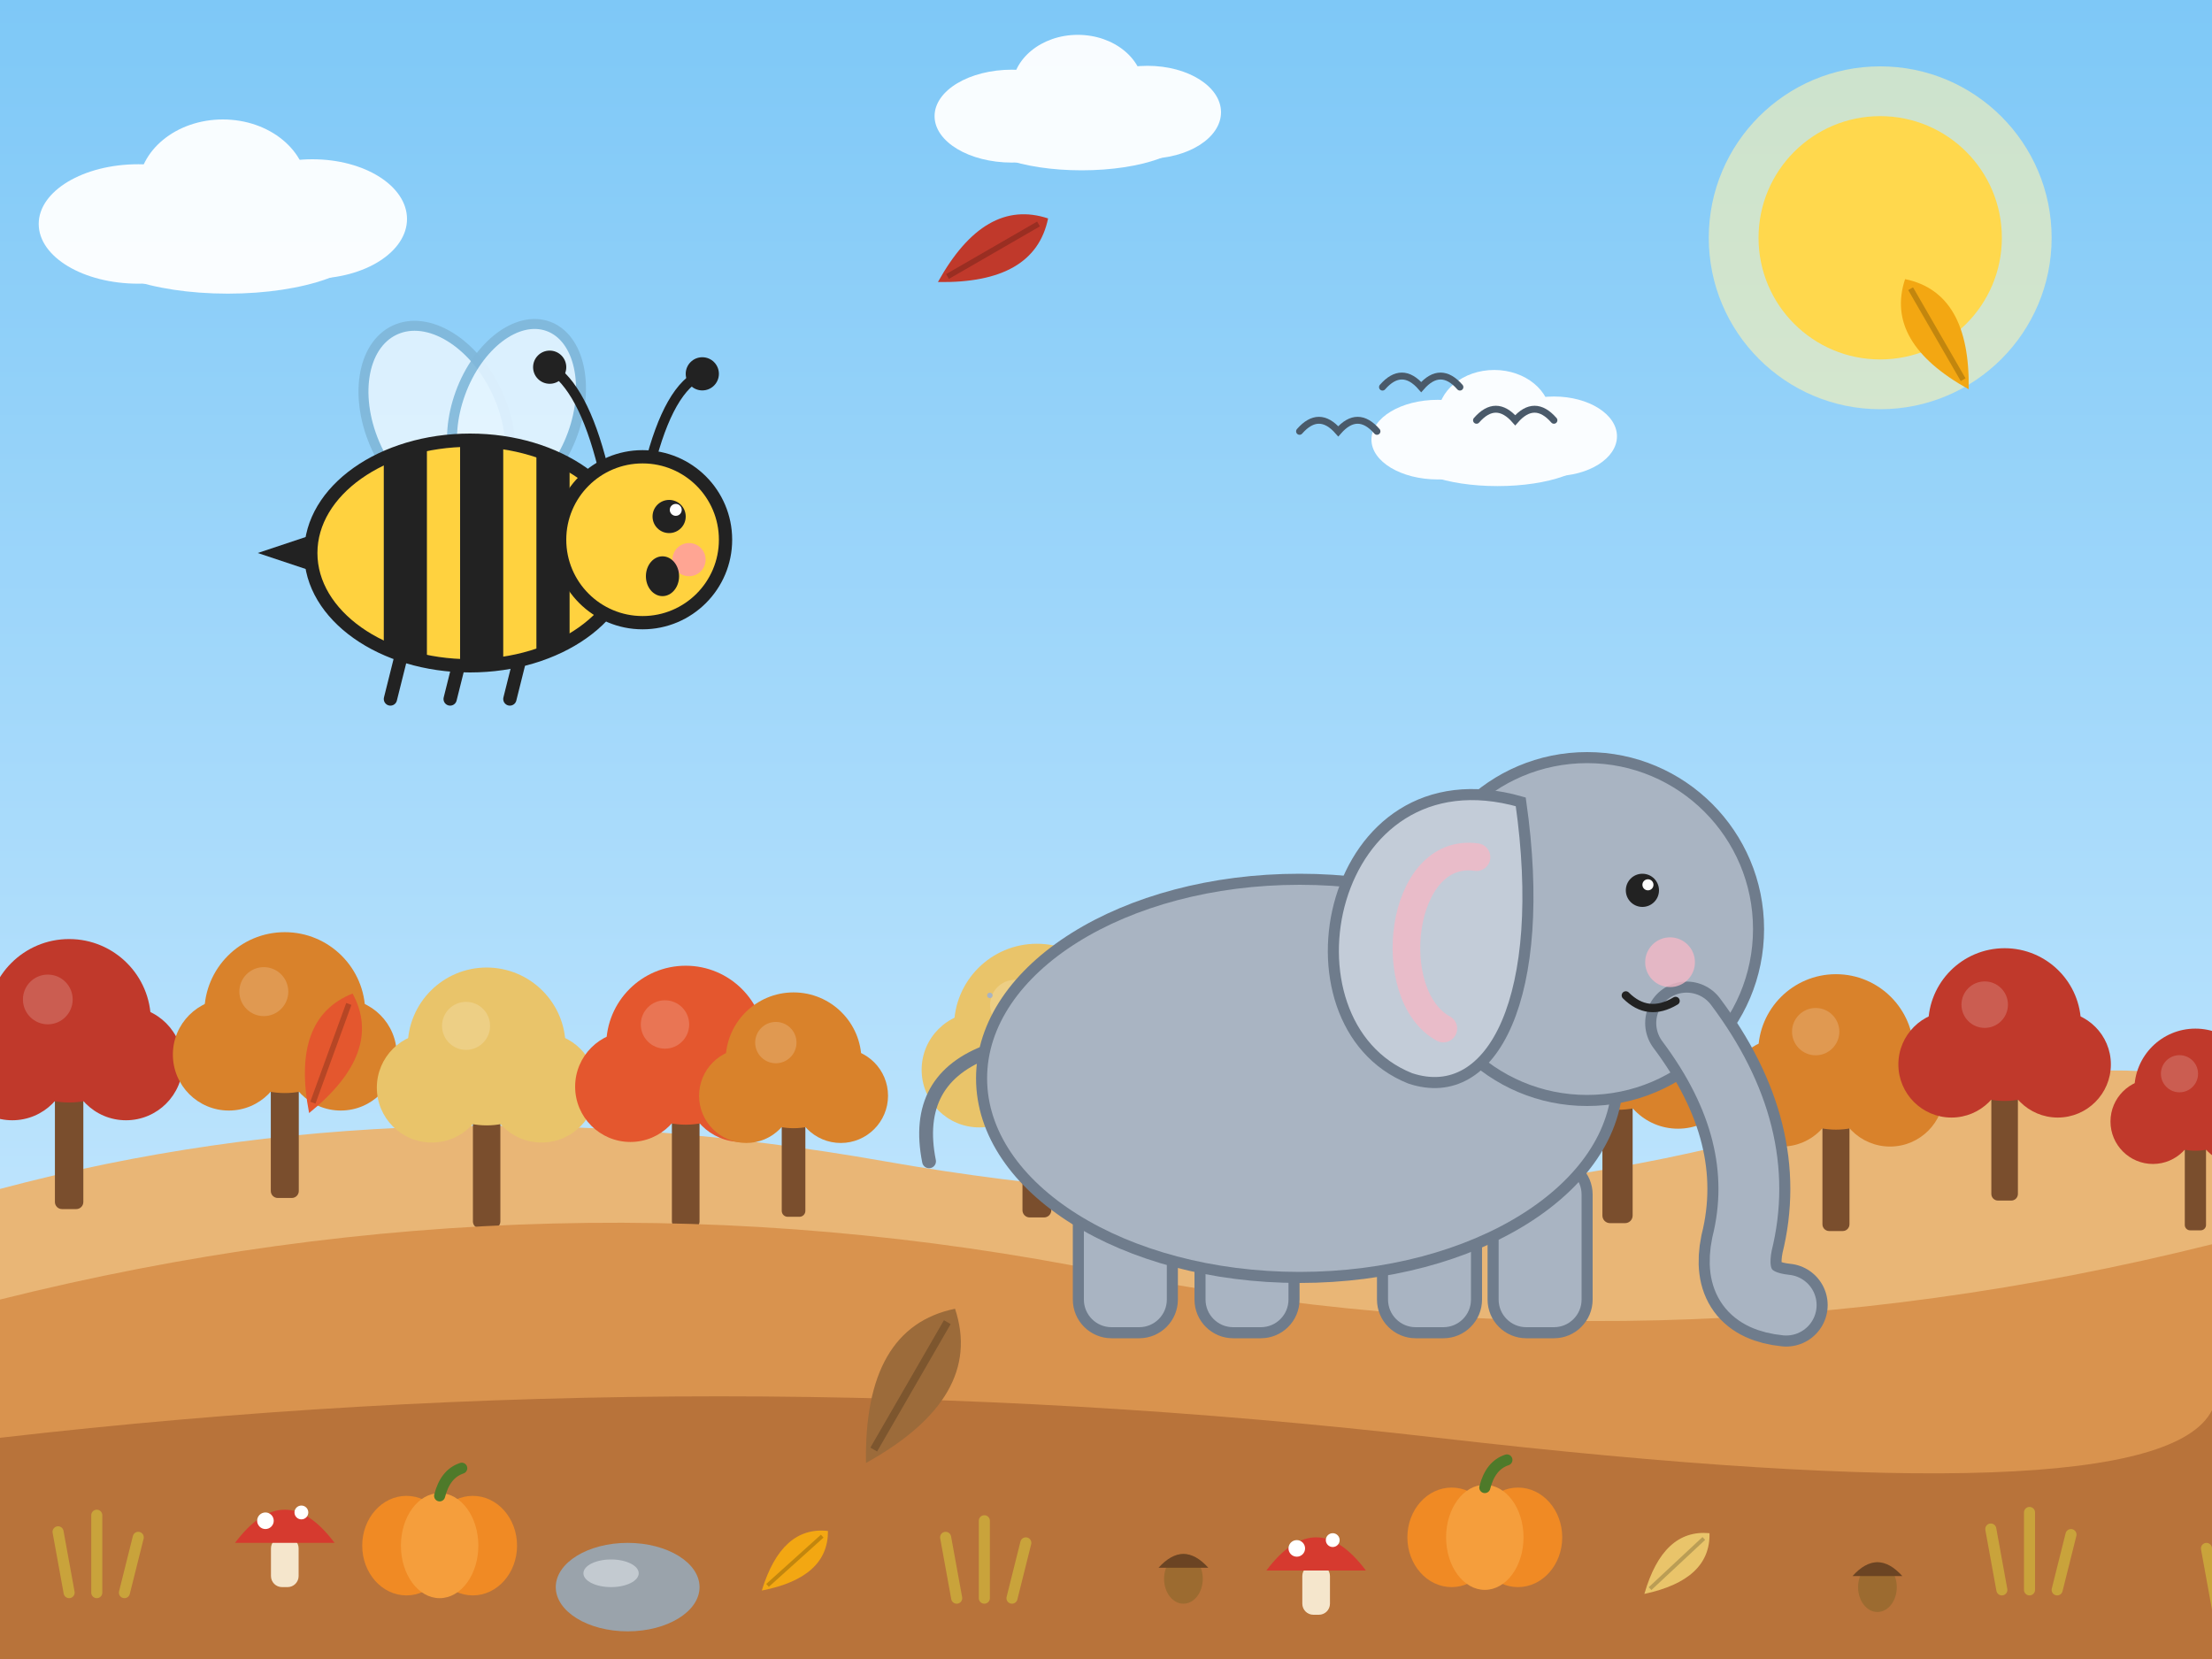
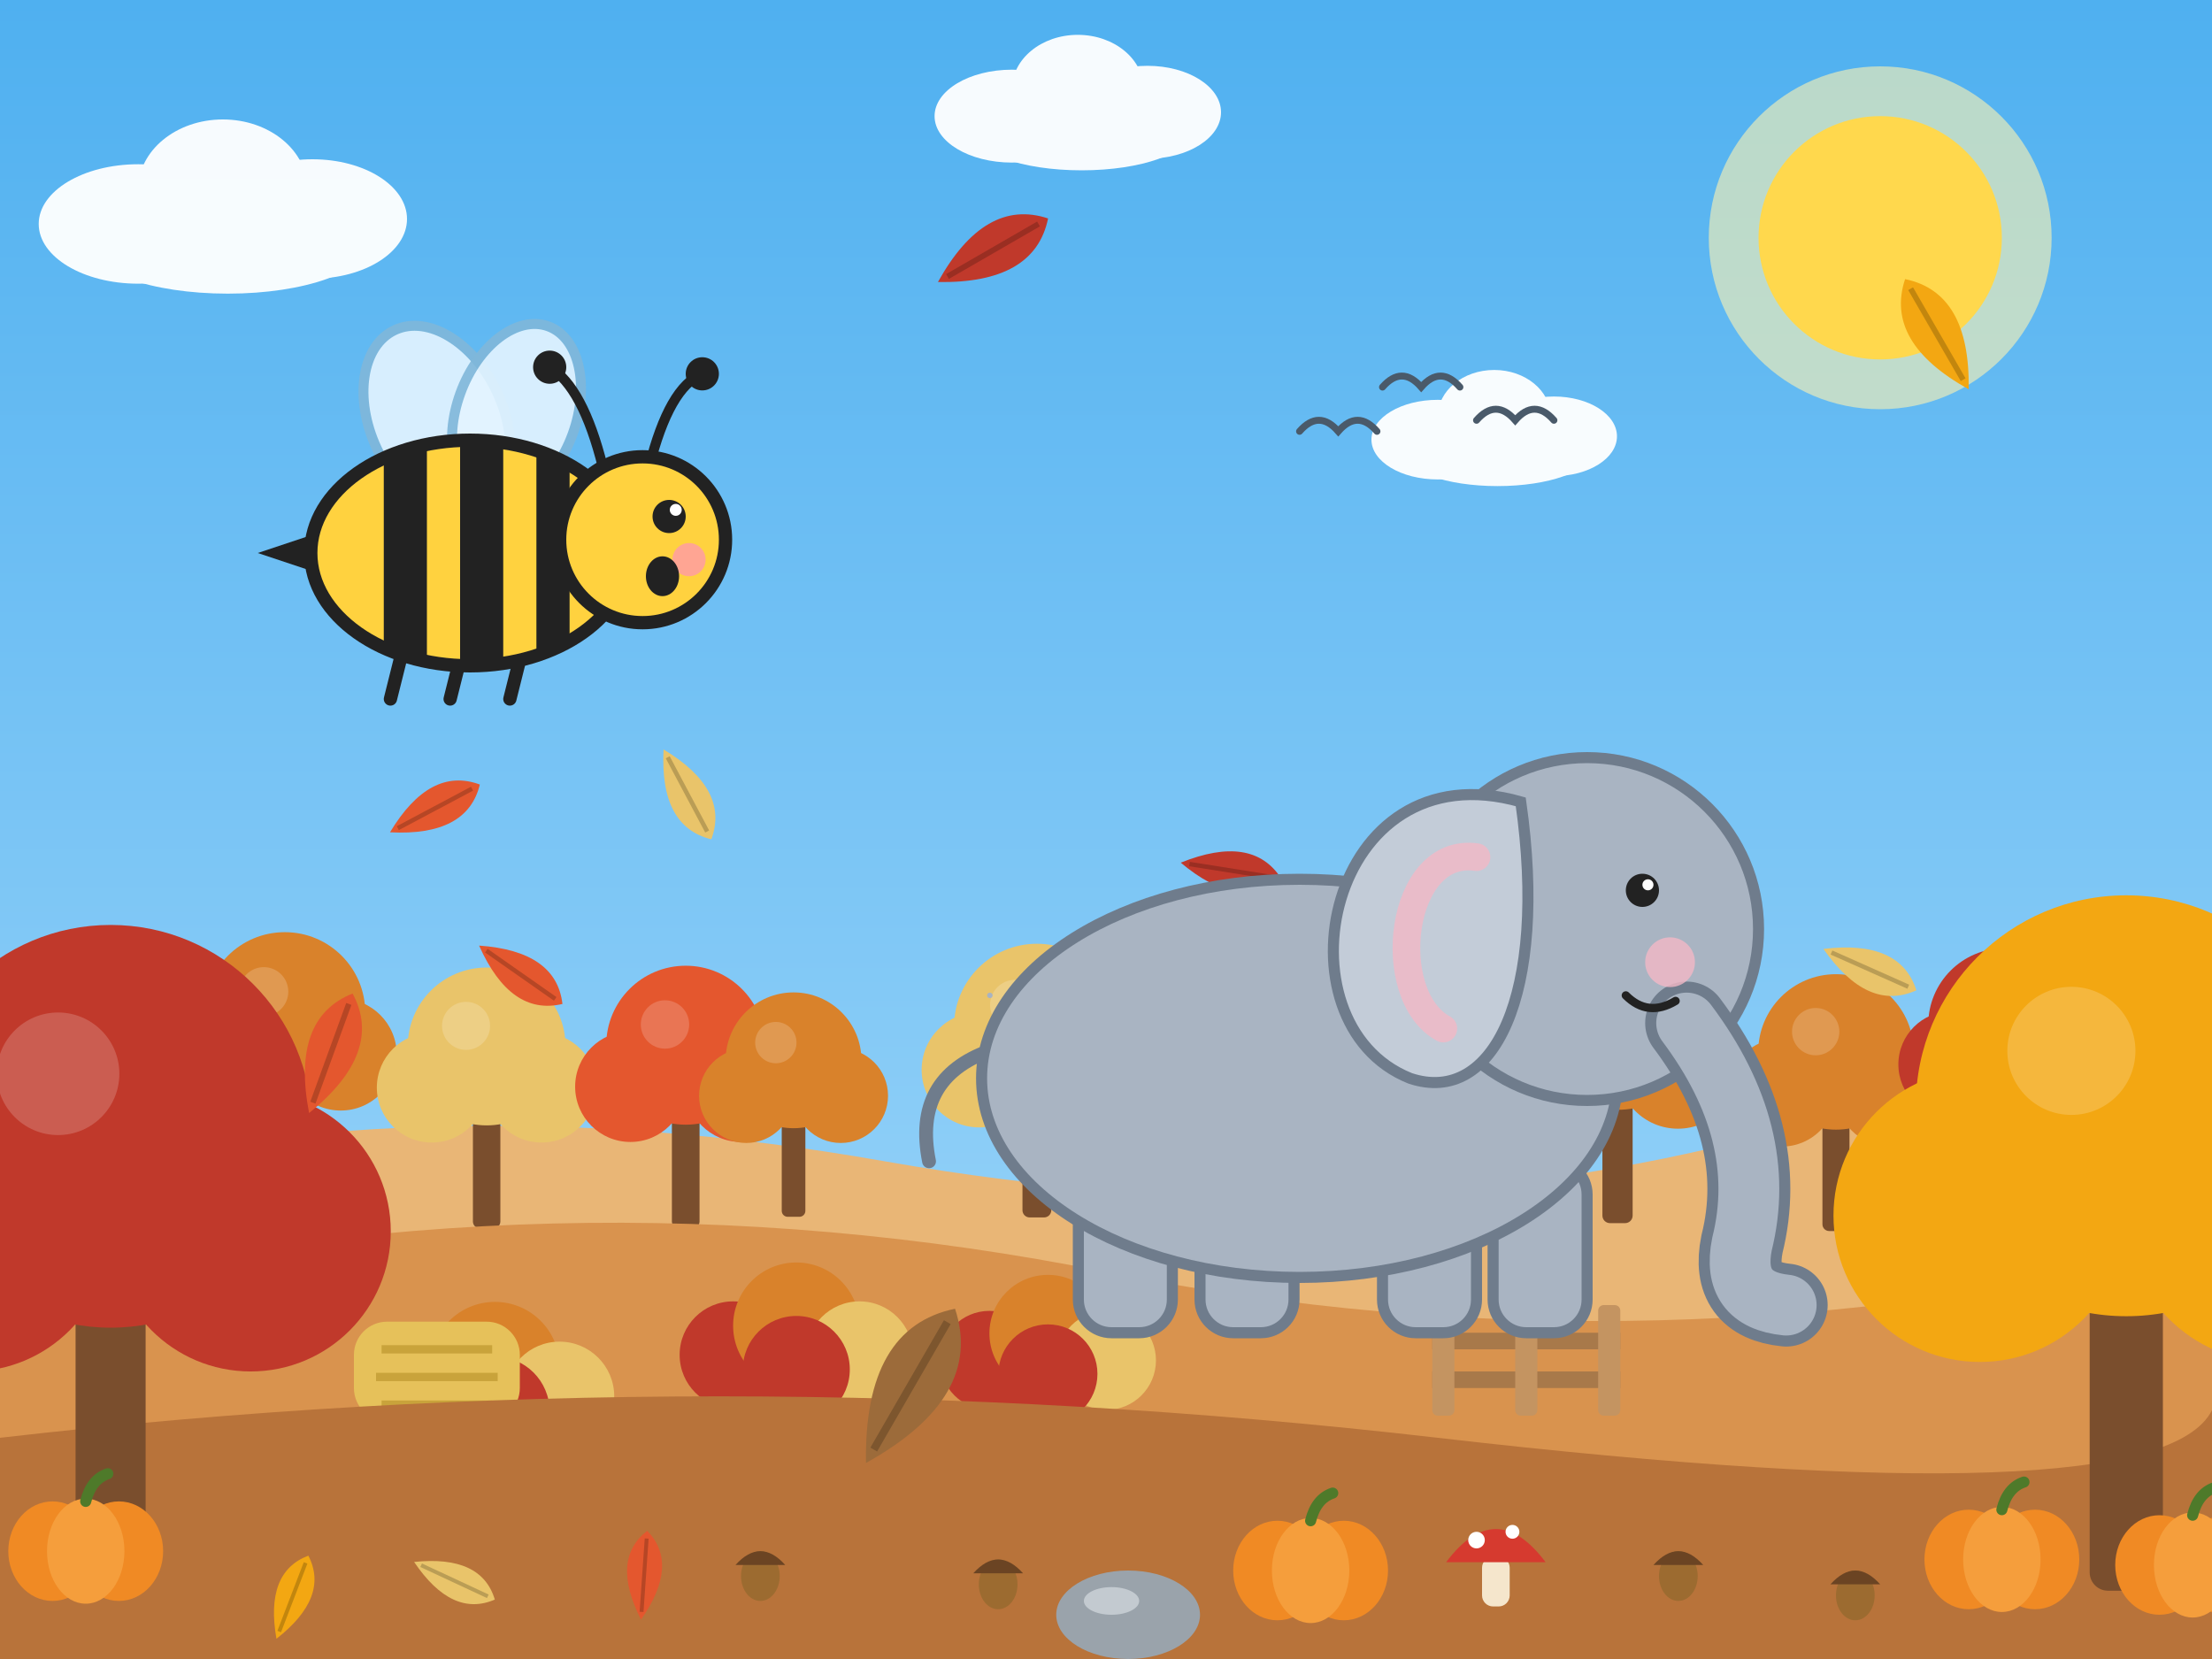
<svg xmlns="http://www.w3.org/2000/svg" viewBox="0 0 800 600">
  <defs>
    <linearGradient id="sky" x1="0" y1="0" x2="0" y2="1">
-       <stop offset="0" stop-color="#7EC8F7" />
-       <stop offset="1" stop-color="#D4EEFF" />
+       <stop offset="0" stop-color="#4FB0F0" />
+       <stop offset="1" stop-color="#A6DAFA" />
    </linearGradient>
  </defs>
  <rect width="800" height="600" fill="url(#sky)" />
  <circle cx="680" cy="86" r="62" fill="#FFF3B0" opacity=".6" />
  <circle cx="680" cy="86" r="44" fill="#FFD84D" />
  <g transform="translate(50 81) scale(0.9)" fill="#fff" opacity=".95">
    <ellipse cx="0" cy="0" rx="40" ry="24" />
    <ellipse cx="34" cy="-14" rx="34" ry="28" />
    <ellipse cx="70" cy="-2" rx="38" ry="24" />
    <ellipse cx="36" cy="8" rx="56" ry="20" />
  </g>
  <g transform="translate(366 42) scale(0.7)" fill="#fff" opacity=".95">
    <ellipse cx="0" cy="0" rx="40" ry="24" />
    <ellipse cx="34" cy="-14" rx="34" ry="28" />
    <ellipse cx="70" cy="-2" rx="38" ry="24" />
    <ellipse cx="36" cy="8" rx="56" ry="20" />
  </g>
  <g transform="translate(520 159) scale(0.6)" fill="#fff" opacity=".95">
    <ellipse cx="0" cy="0" rx="40" ry="24" />
    <ellipse cx="34" cy="-14" rx="34" ry="28" />
    <ellipse cx="70" cy="-2" rx="38" ry="24" />
    <ellipse cx="36" cy="8" rx="56" ry="20" />
  </g>
  <path d="M500 140 q7 -8 14 0 q7 -8 14 0" fill="none" stroke="#4A5A6A" stroke-width="2.5" stroke-linecap="round" />
  <path d="M534 152 q7 -8 14 0 q7 -8 14 0" fill="none" stroke="#4A5A6A" stroke-width="2.5" stroke-linecap="round" />
  <path d="M470 156 q7 -8 14 0 q7 -8 14 0" fill="none" stroke="#4A5A6A" stroke-width="2.5" stroke-linecap="round" />
  <path d="M0 430 Q150 390 320 420 T640 410 T800 400 V600 H0Z" fill="#E9B676" />
  <g transform="translate(25 436) scale(0.642535)">
    <rect x="-8" y="-72" width="16" height="74" rx="4" fill="#7A4E2D" />
    <circle cx="0" cy="-104" r="46" fill="#C0392B" />
    <circle cx="-32" cy="-80" r="32" fill="#C0392B" />
    <circle cx="32" cy="-80" r="32" fill="#C0392B" />
    <circle cx="-12" cy="-116" r="14" fill="#fff" opacity=".18" />
  </g>
  <g transform="translate(103 432) scale(0.6324562)">
    <rect x="-8" y="-72" width="16" height="74" rx="4" fill="#7A4E2D" />
    <circle cx="0" cy="-104" r="46" fill="#D9822B" />
    <circle cx="-32" cy="-80" r="32" fill="#D9822B" />
    <circle cx="32" cy="-80" r="32" fill="#D9822B" />
    <circle cx="-12" cy="-116" r="14" fill="#fff" opacity=".18" />
  </g>
  <g transform="translate(176 443) scale(0.6205129)">
    <rect x="-8" y="-72" width="16" height="74" rx="4" fill="#7A4E2D" />
    <circle cx="0" cy="-104" r="46" fill="#E9C46A" />
    <circle cx="-32" cy="-80" r="32" fill="#E9C46A" />
    <circle cx="32" cy="-80" r="32" fill="#E9C46A" />
    <circle cx="-12" cy="-116" r="14" fill="#fff" opacity=".18" />
  </g>
  <g transform="translate(248 443) scale(0.6248809)">
    <rect x="-8" y="-72" width="16" height="74" rx="4" fill="#7A4E2D" />
    <circle cx="0" cy="-104" r="46" fill="#E4572E" />
    <circle cx="-32" cy="-80" r="32" fill="#E4572E" />
    <circle cx="32" cy="-80" r="32" fill="#E4572E" />
    <circle cx="-12" cy="-116" r="14" fill="#fff" opacity=".18" />
  </g>
  <g transform="translate(287 439) scale(0.5338955)">
    <rect x="-8" y="-72" width="16" height="74" rx="4" fill="#7A4E2D" />
    <circle cx="0" cy="-104" r="46" fill="#D9822B" />
    <circle cx="-32" cy="-80" r="32" fill="#D9822B" />
    <circle cx="32" cy="-80" r="32" fill="#D9822B" />
    <circle cx="-12" cy="-116" r="14" fill="#fff" opacity=".18" />
  </g>
  <g transform="translate(375 439) scale(0.6511954)">
    <rect x="-8" y="-72" width="16" height="74" rx="4" fill="#7A4E2D" />
    <circle cx="0" cy="-104" r="46" fill="#E9C46A" />
    <circle cx="-32" cy="-80" r="32" fill="#E9C46A" />
    <circle cx="32" cy="-80" r="32" fill="#E9C46A" />
    <circle cx="-12" cy="-116" r="14" fill="#fff" opacity=".18" />
  </g>
  <g transform="translate(428 432) scale(0.6251868)">
    <rect x="-8" y="-72" width="16" height="74" rx="4" fill="#7A4E2D" />
    <circle cx="0" cy="-104" r="46" fill="#E9C46A" />
    <circle cx="-32" cy="-80" r="32" fill="#E9C46A" />
    <circle cx="32" cy="-80" r="32" fill="#E9C46A" />
    <circle cx="-12" cy="-116" r="14" fill="#fff" opacity=".18" />
  </g>
  <g transform="translate(498 427) scale(0.5971424)">
    <rect x="-8" y="-72" width="16" height="74" rx="4" fill="#7A4E2D" />
    <circle cx="0" cy="-104" r="46" fill="#E9C46A" />
    <circle cx="-32" cy="-80" r="32" fill="#E9C46A" />
    <circle cx="32" cy="-80" r="32" fill="#E9C46A" />
    <circle cx="-12" cy="-116" r="14" fill="#fff" opacity=".18" />
  </g>
  <g transform="translate(585 441) scale(0.6831843)">
    <rect x="-8" y="-72" width="16" height="74" rx="4" fill="#7A4E2D" />
    <circle cx="0" cy="-104" r="46" fill="#D9822B" />
    <circle cx="-32" cy="-80" r="32" fill="#D9822B" />
    <circle cx="32" cy="-80" r="32" fill="#D9822B" />
    <circle cx="-12" cy="-116" r="14" fill="#fff" opacity=".18" />
  </g>
  <g transform="translate(664 444) scale(0.611143)">
    <rect x="-8" y="-72" width="16" height="74" rx="4" fill="#7A4E2D" />
    <circle cx="0" cy="-104" r="46" fill="#D9822B" />
    <circle cx="-32" cy="-80" r="32" fill="#D9822B" />
    <circle cx="32" cy="-80" r="32" fill="#D9822B" />
    <circle cx="-12" cy="-116" r="14" fill="#fff" opacity=".18" />
  </g>
  <g transform="translate(725 433) scale(0.6004368)">
    <rect x="-8" y="-72" width="16" height="74" rx="4" fill="#7A4E2D" />
    <circle cx="0" cy="-104" r="46" fill="#C0392B" />
    <circle cx="-32" cy="-80" r="32" fill="#C0392B" />
    <circle cx="32" cy="-80" r="32" fill="#C0392B" />
    <circle cx="-12" cy="-116" r="14" fill="#fff" opacity=".18" />
  </g>
  <g transform="translate(794 444) scale(0.4798962)">
    <rect x="-8" y="-72" width="16" height="74" rx="4" fill="#7A4E2D" />
    <circle cx="0" cy="-104" r="46" fill="#C0392B" />
    <circle cx="-32" cy="-80" r="32" fill="#C0392B" />
    <circle cx="32" cy="-80" r="32" fill="#C0392B" />
    <circle cx="-12" cy="-116" r="14" fill="#fff" opacity=".18" />
  </g>
  <path d="M0 470 Q200 420 400 460 T800 450 V600 H0Z" fill="#D9934E" />
+   <g transform="translate(179 505) scale(0.8988224)">
+     <circle cx="-26" cy="0" r="22" fill="#C0392B" />
+     <circle cx="0" cy="-12" r="26" fill="#D9822B" />
+     <circle cx="26" cy="0" r="22" fill="#E9C46A" />
+     <circle cx="0" cy="6" r="22" fill="#C0392B" />
+   </g>
+   <g transform="translate(379 492) scale(0.813942)">
+     <circle cx="-26" cy="0" r="22" fill="#C0392B" />
+     <circle cx="0" cy="-12" r="26" fill="#D9822B" />
+     <circle cx="26" cy="0" r="22" fill="#E9C46A" />
+     <circle cx="0" cy="6" r="22" fill="#C0392B" />
+   </g>
+   <g transform="translate(288 490) scale(0.879203)">
+     <circle cx="-26" cy="0" r="22" fill="#C0392B" />
+     <circle cx="0" cy="-12" r="26" fill="#D9822B" />
+     <circle cx="26" cy="0" r="22" fill="#E9C46A" />
+     <circle cx="0" cy="6" r="22" fill="#C0392B" />
+   </g>
+   <g transform="translate(518 512)">
+     <rect x="0" y="-30" width="68" height="6" fill="#A8794A" />
+     <rect x="0" y="-16" width="68" height="6" fill="#A8794A" />
+     <rect x="0" y="-40" width="8" height="40" rx="2" fill="#C49461" />
+     <rect x="30" y="-40" width="8" height="40" rx="2" fill="#C49461" />
+     <rect x="60" y="-40" width="8" height="40" rx="2" fill="#C49461" />
+   </g>
+   <g transform="translate(158 514)">
+     <rect x="-30" y="-36" width="60" height="36" rx="12" fill="#E6C15A" />
+     <path d="M-20 -26 h40 M-22 -16 h44 M-20 -6 h40" stroke="#C9A33B" stroke-width="3" />
+   </g>
  <path d="M0 520 Q260 490 520 520 T800 510 V600 H0Z" fill="#B8733A" />
-   <path d="M25 576 L21 554 M35 576 L35 548 M45 576 L50 556" stroke="#C9A33B" stroke-width="4" stroke-linecap="round" />
-   <g transform="translate(103 574)">
+   <g transform="translate(40 572) scale(1.583228)">
+     <rect x="-8" y="-72" width="16" height="74" rx="4" fill="#7A4E2D" />
+     <circle cx="0" cy="-104" r="46" fill="#C0392B" />
+     <circle cx="-32" cy="-80" r="32" fill="#C0392B" />
+     <circle cx="32" cy="-80" r="32" fill="#C0392B" />
+     <circle cx="-12" cy="-116" r="14" fill="#fff" opacity=".18" />
+   </g>
+   <g transform="translate(769 572) scale(1.654655)">
+     <rect x="-8" y="-72" width="16" height="74" rx="4" fill="#7A4E2D" />
+     <circle cx="0" cy="-104" r="46" fill="#F3A712" />
+     <circle cx="-32" cy="-80" r="32" fill="#F3A712" />
+     <circle cx="32" cy="-80" r="32" fill="#F3A712" />
+     <circle cx="-12" cy="-116" r="14" fill="#fff" opacity=".18" />
+   </g>
+   <g transform="translate(446 315) rotate(99) scale(0.8)">
+     <path d="M0 -22 Q18 -6 0 24 Q-18 -6 0 -22Z" fill="#C0392B" />
+     <path d="M0 -18 V20" stroke="#00000033" stroke-width="2" />
+   </g>
+   <g transform="translate(189 353) rotate(125) scale(0.8)">
+     <path d="M0 -22 Q18 -6 0 24 Q-18 -6 0 -22Z" fill="#E4572E" />
+     <path d="M0 -18 V20" stroke="#00000033" stroke-width="2" />
+   </g>
+   <g transform="translate(249 288) rotate(152) scale(0.8)">
+     <path d="M0 -22 Q18 -6 0 24 Q-18 -6 0 -22Z" fill="#E9C46A" />
+     <path d="M0 -18 V20" stroke="#00000033" stroke-width="2" />
+   </g>
+   <g transform="translate(158 292) rotate(62) scale(0.8)">
+     <path d="M0 -22 Q18 -6 0 24 Q-18 -6 0 -22Z" fill="#E4572E" />
+     <path d="M0 -18 V20" stroke="#00000033" stroke-width="2" />
+   </g>
+   <g transform="translate(677 351) rotate(114) scale(0.8)">
+     <path d="M0 -22 Q18 -6 0 24 Q-18 -6 0 -22Z" fill="#E9C46A" />
+     <path d="M0 -18 V20" stroke="#00000033" stroke-width="2" />
+   </g>
+   <g transform="translate(449 383) rotate(19) scale(0.8)">
+     <path d="M0 -22 Q18 -6 0 24 Q-18 -6 0 -22Z" fill="#D9822B" />
+     <path d="M0 -18 V20" stroke="#00000033" stroke-width="2" />
+   </g>
+   <g transform="translate(31 577) scale(1.0)">
+     <ellipse cx="-12" cy="-16" rx="16" ry="18" fill="#F08A24" />
+     <ellipse cx="12" cy="-16" rx="16" ry="18" fill="#F08A24" />
+     <ellipse cx="0" cy="-16" rx="14" ry="19" fill="#F59E3C" />
+     <path d="M0 -34 Q2 -42 8 -44" stroke="#4E7A2A" stroke-width="4" fill="none" stroke-linecap="round" />
+   </g>
+   <g transform="translate(106 577) rotate(21) scale(0.7)">
+     <path d="M0 -22 Q18 -6 0 24 Q-18 -6 0 -22Z" fill="#F3A712" />
+     <path d="M0 -18 V20" stroke="#00000033" stroke-width="2" />
+   </g>
+   <g transform="translate(165 572) rotate(115) scale(0.7)">
+     <path d="M0 -22 Q18 -6 0 24 Q-18 -6 0 -22Z" fill="#E9C46A" />
+     <path d="M0 -18 V20" stroke="#00000033" stroke-width="2" />
+   </g>
+   <g transform="translate(233 569) rotate(4) scale(0.7)">
+     <path d="M0 -22 Q18 -6 0 24 Q-18 -6 0 -22Z" fill="#E4572E" />
+     <path d="M0 -18 V20" stroke="#00000033" stroke-width="2" />
+   </g>
+   <g transform="translate(275 576)">
+     <ellipse cx="0" cy="-6" rx="7" ry="9" fill="#9C6B30" />
+     <path d="M-9 -10 Q0 -20 9 -10Z" fill="#6B4423" />
+   </g>
+   <g transform="translate(361 579)">
+     <ellipse cx="0" cy="-6" rx="7" ry="9" fill="#9C6B30" />
+     <path d="M-9 -10 Q0 -20 9 -10Z" fill="#6B4423" />
+   </g>
+   <g transform="translate(408 584) scale(1.0)">
+     <ellipse cx="0" cy="0" rx="26" ry="16" fill="#9AA3AB" />
+     <ellipse cx="-6" cy="-5" rx="10" ry="5" fill="#C3CAD0" />
+   </g>
+   <g transform="translate(474 584) scale(1.0)">
+     <ellipse cx="-12" cy="-16" rx="16" ry="18" fill="#F08A24" />
+     <ellipse cx="12" cy="-16" rx="16" ry="18" fill="#F08A24" />
+     <ellipse cx="0" cy="-16" rx="14" ry="19" fill="#F59E3C" />
+     <path d="M0 -34 Q2 -42 8 -44" stroke="#4E7A2A" stroke-width="4" fill="none" stroke-linecap="round" />
+   </g>
+   <g transform="translate(541 581)">
    <rect x="-5" y="-18" width="10" height="18" rx="4" fill="#F5E6CC" />
    <path d="M-18 -16 Q0 -40 18 -16Z" fill="#D63A2F" />
    <circle cx="-7" cy="-24" r="3" fill="#fff" />
    <circle cx="6" cy="-27" r="2.5" fill="#fff" />
  </g>
-   <g transform="translate(159 575) scale(1.0)">
+   <g transform="translate(607 576)">
+     <ellipse cx="0" cy="-6" rx="7" ry="9" fill="#9C6B30" />
+     <path d="M-9 -10 Q0 -20 9 -10Z" fill="#6B4423" />
+   </g>
+   <g transform="translate(671 583)">
+     <ellipse cx="0" cy="-6" rx="7" ry="9" fill="#9C6B30" />
+     <path d="M-9 -10 Q0 -20 9 -10Z" fill="#6B4423" />
+   </g>
+   <g transform="translate(724 580) scale(1.0)">
    <ellipse cx="-12" cy="-16" rx="16" ry="18" fill="#F08A24" />
    <ellipse cx="12" cy="-16" rx="16" ry="18" fill="#F08A24" />
    <ellipse cx="0" cy="-16" rx="14" ry="19" fill="#F59E3C" />
    <path d="M0 -34 Q2 -42 8 -44" stroke="#4E7A2A" stroke-width="4" fill="none" stroke-linecap="round" />
  </g>
-   <g transform="translate(227 574) scale(1.0)">
-     <ellipse cx="0" cy="0" rx="26" ry="16" fill="#9AA3AB" />
-     <ellipse cx="-6" cy="-5" rx="10" ry="5" fill="#C3CAD0" />
-   </g>
-   <g transform="translate(288 564) rotate(48) scale(0.7)">
-     <path d="M0 -22 Q18 -6 0 24 Q-18 -6 0 -22Z" fill="#F3A712" />
-     <path d="M0 -18 V20" stroke="#00000033" stroke-width="2" />
-   </g>
-   <path d="M346 578 L342 556 M356 578 L356 550 M366 578 L371 558" stroke="#C9A33B" stroke-width="4" stroke-linecap="round" />
-   <g transform="translate(428 577)">
-     <ellipse cx="0" cy="-6" rx="7" ry="9" fill="#9C6B30" />
-     <path d="M-9 -10 Q0 -20 9 -10Z" fill="#6B4423" />
-   </g>
-   <g transform="translate(476 584)">
-     <rect x="-5" y="-18" width="10" height="18" rx="4" fill="#F5E6CC" />
-     <path d="M-18 -16 Q0 -40 18 -16Z" fill="#D63A2F" />
-     <circle cx="-7" cy="-24" r="3" fill="#fff" />
-     <circle cx="6" cy="-27" r="2.5" fill="#fff" />
-   </g>
-   <g transform="translate(537 572) scale(1.0)">
+   <g transform="translate(793 582) scale(1.0)">
    <ellipse cx="-12" cy="-16" rx="16" ry="18" fill="#F08A24" />
    <ellipse cx="12" cy="-16" rx="16" ry="18" fill="#F08A24" />
    <ellipse cx="0" cy="-16" rx="14" ry="19" fill="#F59E3C" />
    <path d="M0 -34 Q2 -42 8 -44" stroke="#4E7A2A" stroke-width="4" fill="none" stroke-linecap="round" />
  </g>
-   <g transform="translate(607 565) rotate(47) scale(0.7)">
-     <path d="M0 -22 Q18 -6 0 24 Q-18 -6 0 -22Z" fill="#E9C46A" />
-     <path d="M0 -18 V20" stroke="#00000033" stroke-width="2" />
-   </g>
-   <g transform="translate(679 580)">
-     <ellipse cx="0" cy="-6" rx="7" ry="9" fill="#9C6B30" />
-     <path d="M-9 -10 Q0 -20 9 -10Z" fill="#6B4423" />
-   </g>
-   <path d="M724 575 L720 553 M734 575 L734 547 M744 575 L749 555" stroke="#C9A33B" stroke-width="4" stroke-linecap="round" />
-   <path d="M802 582 L798 560 M812 582 L812 554 M822 582 L827 562" stroke="#C9A33B" stroke-width="4" stroke-linecap="round" />
  <g transform="translate(470 380)">
    <path d="M-112 0 Q-140 10 -134 40" fill="none" stroke="#6F7C8C" stroke-width="5" stroke-linecap="round" />
    <rect x="-80" y="40" width="34" height="62" rx="12" fill="#A9B4C2" stroke="#6F7C8C" stroke-width="4" />
    <rect x="-36" y="40" width="34" height="62" rx="12" fill="#A9B4C2" stroke="#6F7C8C" stroke-width="4" />
    <rect x="30" y="40" width="34" height="62" rx="12" fill="#A9B4C2" stroke="#6F7C8C" stroke-width="4" />
    <rect x="70" y="40" width="34" height="62" rx="12" fill="#A9B4C2" stroke="#6F7C8C" stroke-width="4" />
    <ellipse cx="0" cy="10" rx="115" ry="72" fill="#A9B4C2" stroke="#6F7C8C" stroke-width="4" />
    <circle cx="-112" cy="-20" r="1" fill="#A9B4C2" />
    <circle cx="104" cy="-44" r="62" fill="#A9B4C2" stroke="#6F7C8C" stroke-width="4" />
    <path d="M140 -10 Q170 30 160 70 Q156 90 176 92" fill="none" stroke="#6F7C8C" stroke-width="30" stroke-linecap="round" />
    <path d="M140 -10 Q170 30 160 70 Q156 90 176 92" fill="none" stroke="#A9B4C2" stroke-width="22" stroke-linecap="round" />
    <path d="M80 -90 C10 -110 -10 -10 40 10 C70 20 90 -20 80 -90Z" fill="#C3CCD8" stroke="#6F7C8C" stroke-width="4" />
    <path d="M64 -70 C36 -74 30 -20 52 -8" fill="none" stroke="#F2B8C6" stroke-width="10" stroke-linecap="round" opacity=".8" />
    <circle cx="124" cy="-58" r="6" fill="#222" />
    <circle cx="126" cy="-60" r="2" fill="#fff" />
    <circle cx="134" cy="-32" r="9" fill="#F2B8C6" opacity=".8" />
    <path d="M118 -20 Q126 -12 136 -18" fill="none" stroke="#222" stroke-width="3" stroke-linecap="round" />
  </g>
  <g transform="translate(170 200) scale(1.2 1.2)">
    <defs>
      <clipPath id="beebody6">
        <ellipse cx="0" cy="0" rx="48" ry="34" />
      </clipPath>
    </defs>
    <ellipse cx="-10" cy="-40" rx="20" ry="30" transform="rotate(-25 -10 -40)" fill="#E3F4FF" opacity=".9" stroke="#7FB7D9" stroke-width="3" />
    <ellipse cx="14" cy="-42" rx="18" ry="28" transform="rotate(20 14 -42)" fill="#E3F4FF" opacity=".9" stroke="#7FB7D9" stroke-width="3" />
    <path d="M-20 28 L-24 44" stroke="#222" stroke-width="4" stroke-linecap="round" />
    <path d="M-2 28 L-6 44" stroke="#222" stroke-width="4" stroke-linecap="round" />
    <path d="M16 28 L12 44" stroke="#222" stroke-width="4" stroke-linecap="round" />
    <polygon points="-46,-6 -64,0 -46,6" fill="#222" />
    <ellipse cx="0" cy="0" rx="48" ry="34" fill="#FFD23F" />
    <g clip-path="url(#beebody6)">
      <rect x="-26" y="-40" width="13" height="80" fill="#222" />
      <rect x="-3" y="-40" width="13" height="80" fill="#222" />
      <rect x="20" y="-40" width="10" height="80" fill="#222" />
    </g>
    <ellipse cx="0" cy="0" rx="48" ry="34" fill="none" stroke="#222" stroke-width="4" />
    <path d="M40 -26 Q34 -50 24 -56" fill="none" stroke="#222" stroke-width="3" />
    <circle cx="24" cy="-56" r="5" fill="#222" />
    <path d="M54 -26 Q60 -50 70 -54" fill="none" stroke="#222" stroke-width="3" />
    <circle cx="70" cy="-54" r="5" fill="#222" />
    <circle cx="52" cy="-4" r="25" fill="#FFD23F" stroke="#222" stroke-width="4" />
    <circle cx="60" cy="-11" r="5" fill="#222" />
    <circle cx="62" cy="-13" r="1.8" fill="#fff" />
    <circle cx="66" cy="2" r="5" fill="#FF9AA8" opacity=".8" />
    <ellipse cx="58" cy="7" rx="5" ry="6" fill="#222" />
  </g>
  <g transform="translate(330 500) rotate(30) scale(1.4)">
    <path d="M0 -22 Q18 -6 0 24 Q-18 -6 0 -22Z" fill="#9C6B3A" />
    <path d="M0 -18 V20" stroke="#00000033" stroke-width="2" />
  </g>
  <g transform="translate(120 380) rotate(20) scale(1.0)">
    <path d="M0 -22 Q18 -6 0 24 Q-18 -6 0 -22Z" fill="#E4572E" />
    <path d="M0 -18 V20" stroke="#00000033" stroke-width="2" />
  </g>
  <g transform="translate(700 120) rotate(-30) scale(1.0)">
    <path d="M0 -22 Q18 -6 0 24 Q-18 -6 0 -22Z" fill="#F3A712" />
    <path d="M0 -18 V20" stroke="#00000033" stroke-width="2" />
  </g>
  <g transform="translate(360 90) rotate(60) scale(1.0)">
    <path d="M0 -22 Q18 -6 0 24 Q-18 -6 0 -22Z" fill="#C0392B" />
    <path d="M0 -18 V20" stroke="#00000033" stroke-width="2" />
  </g>
</svg>
